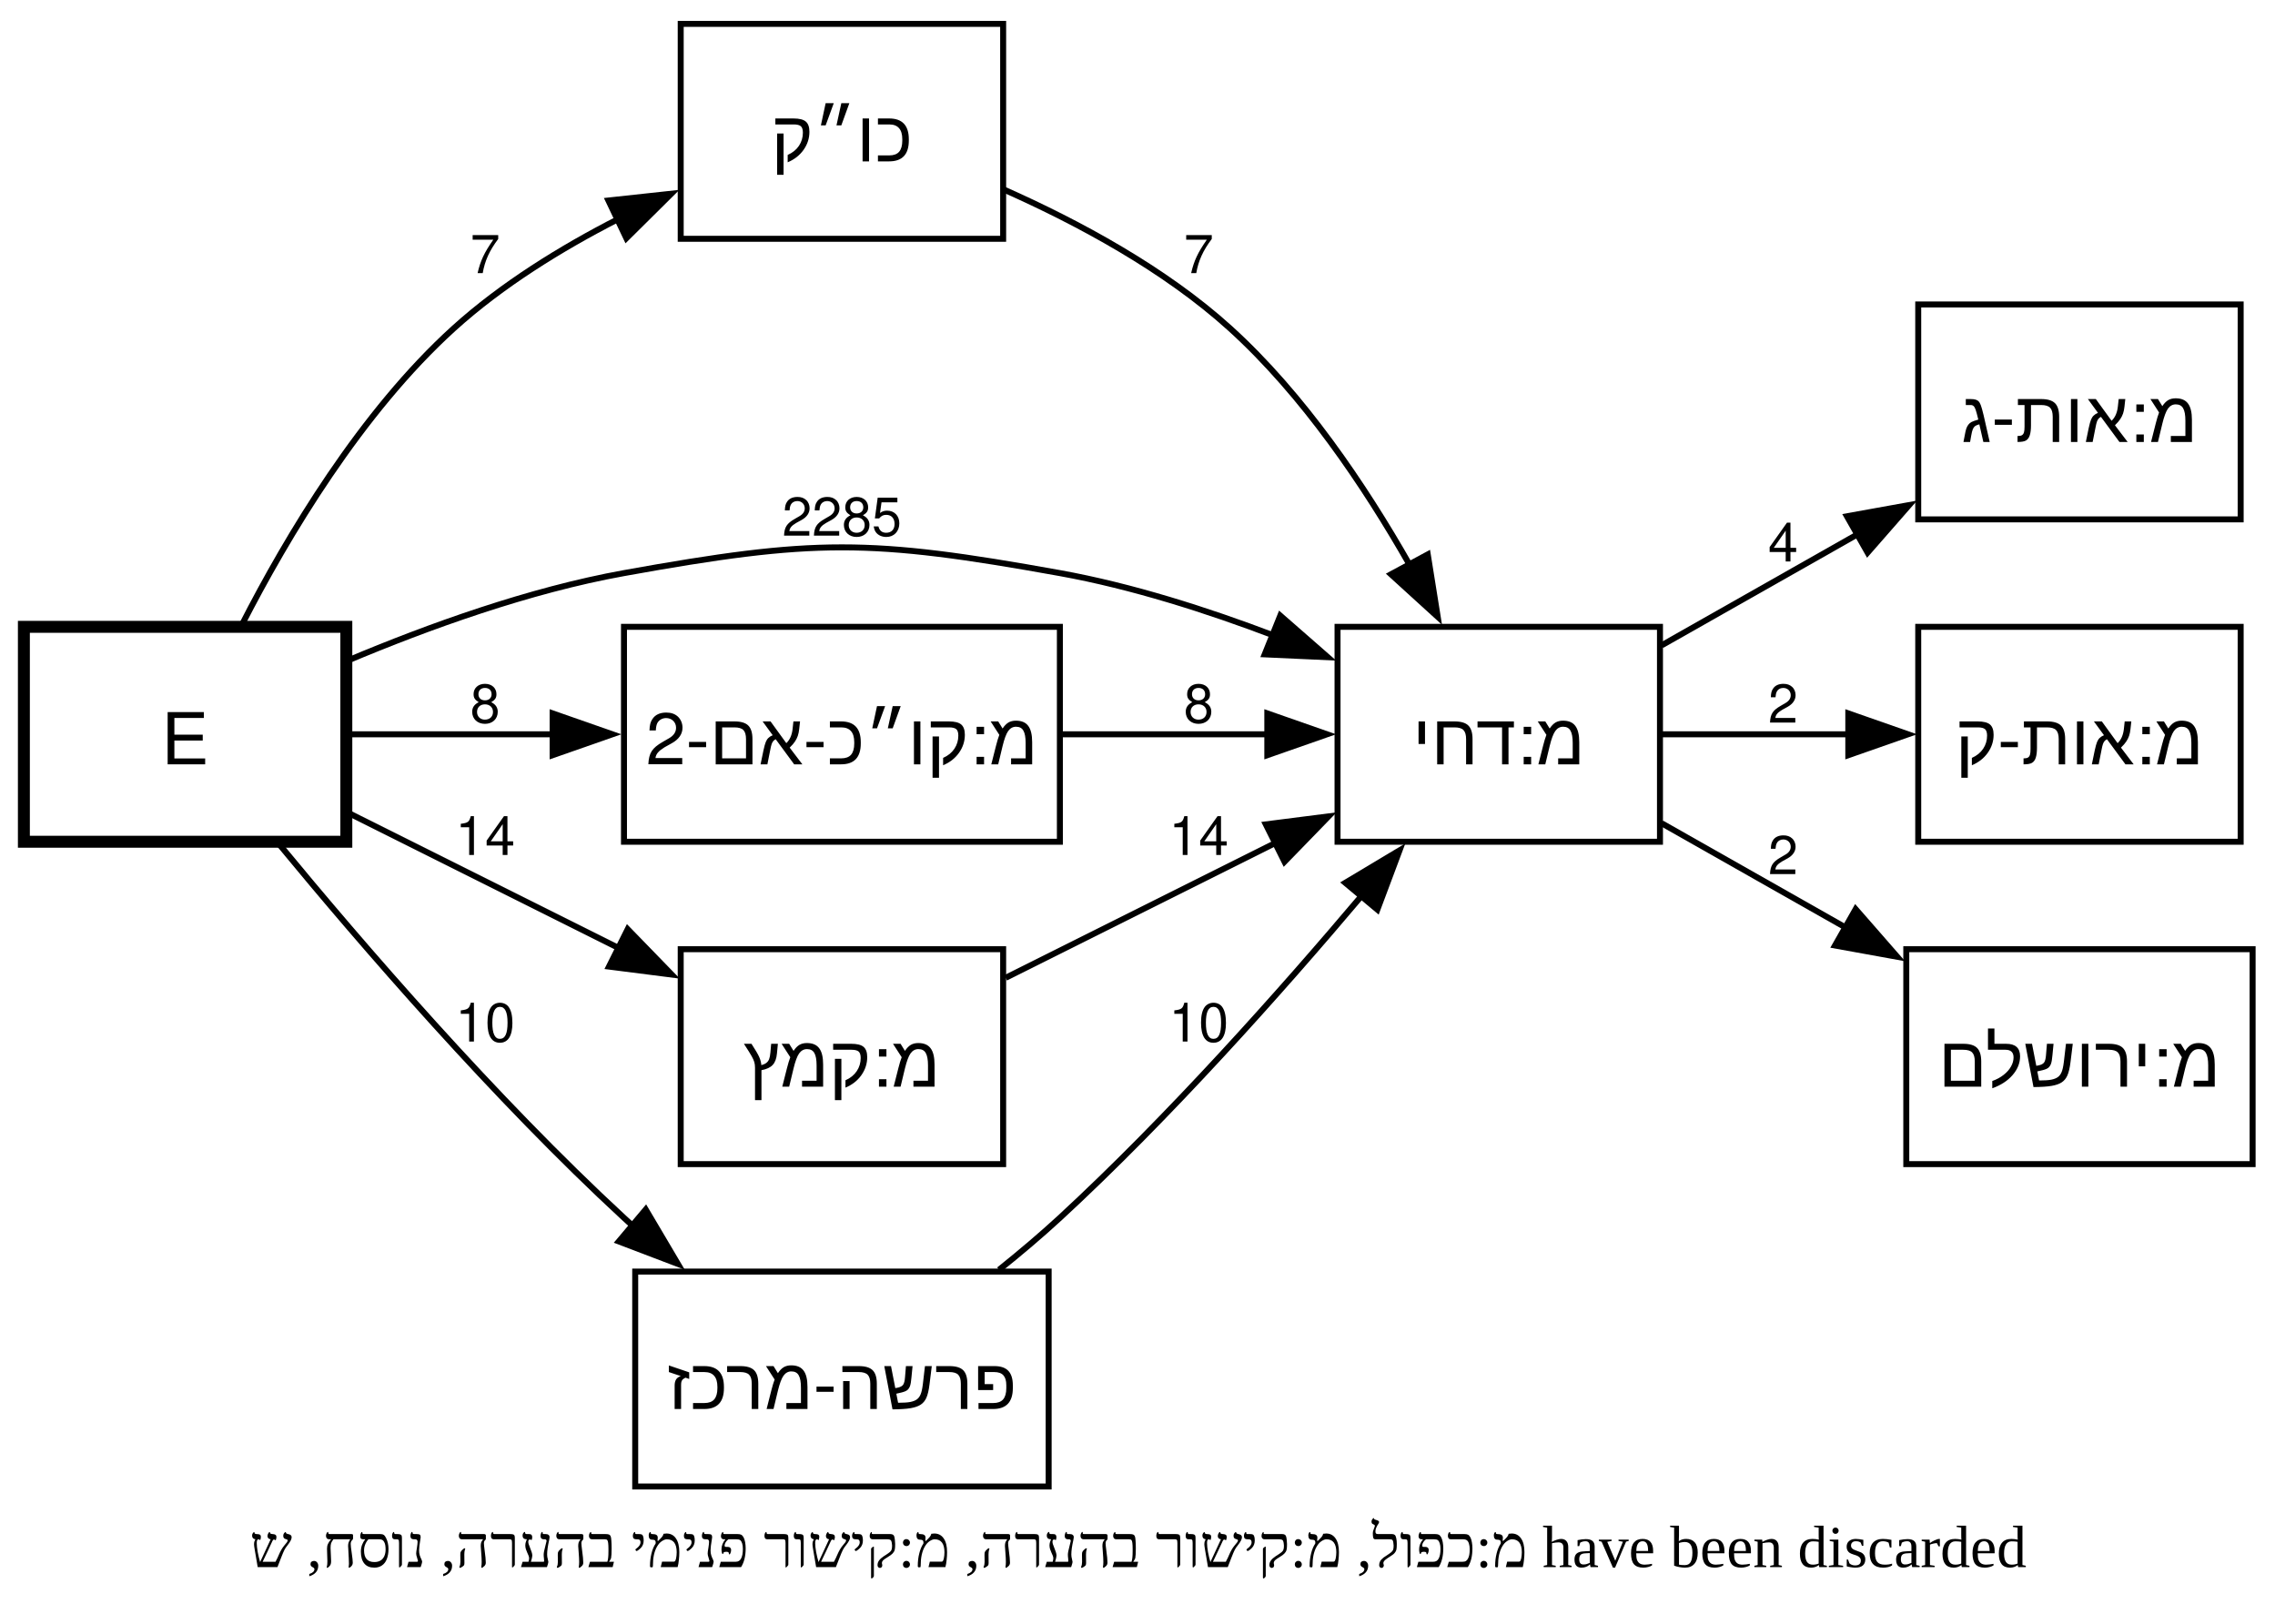
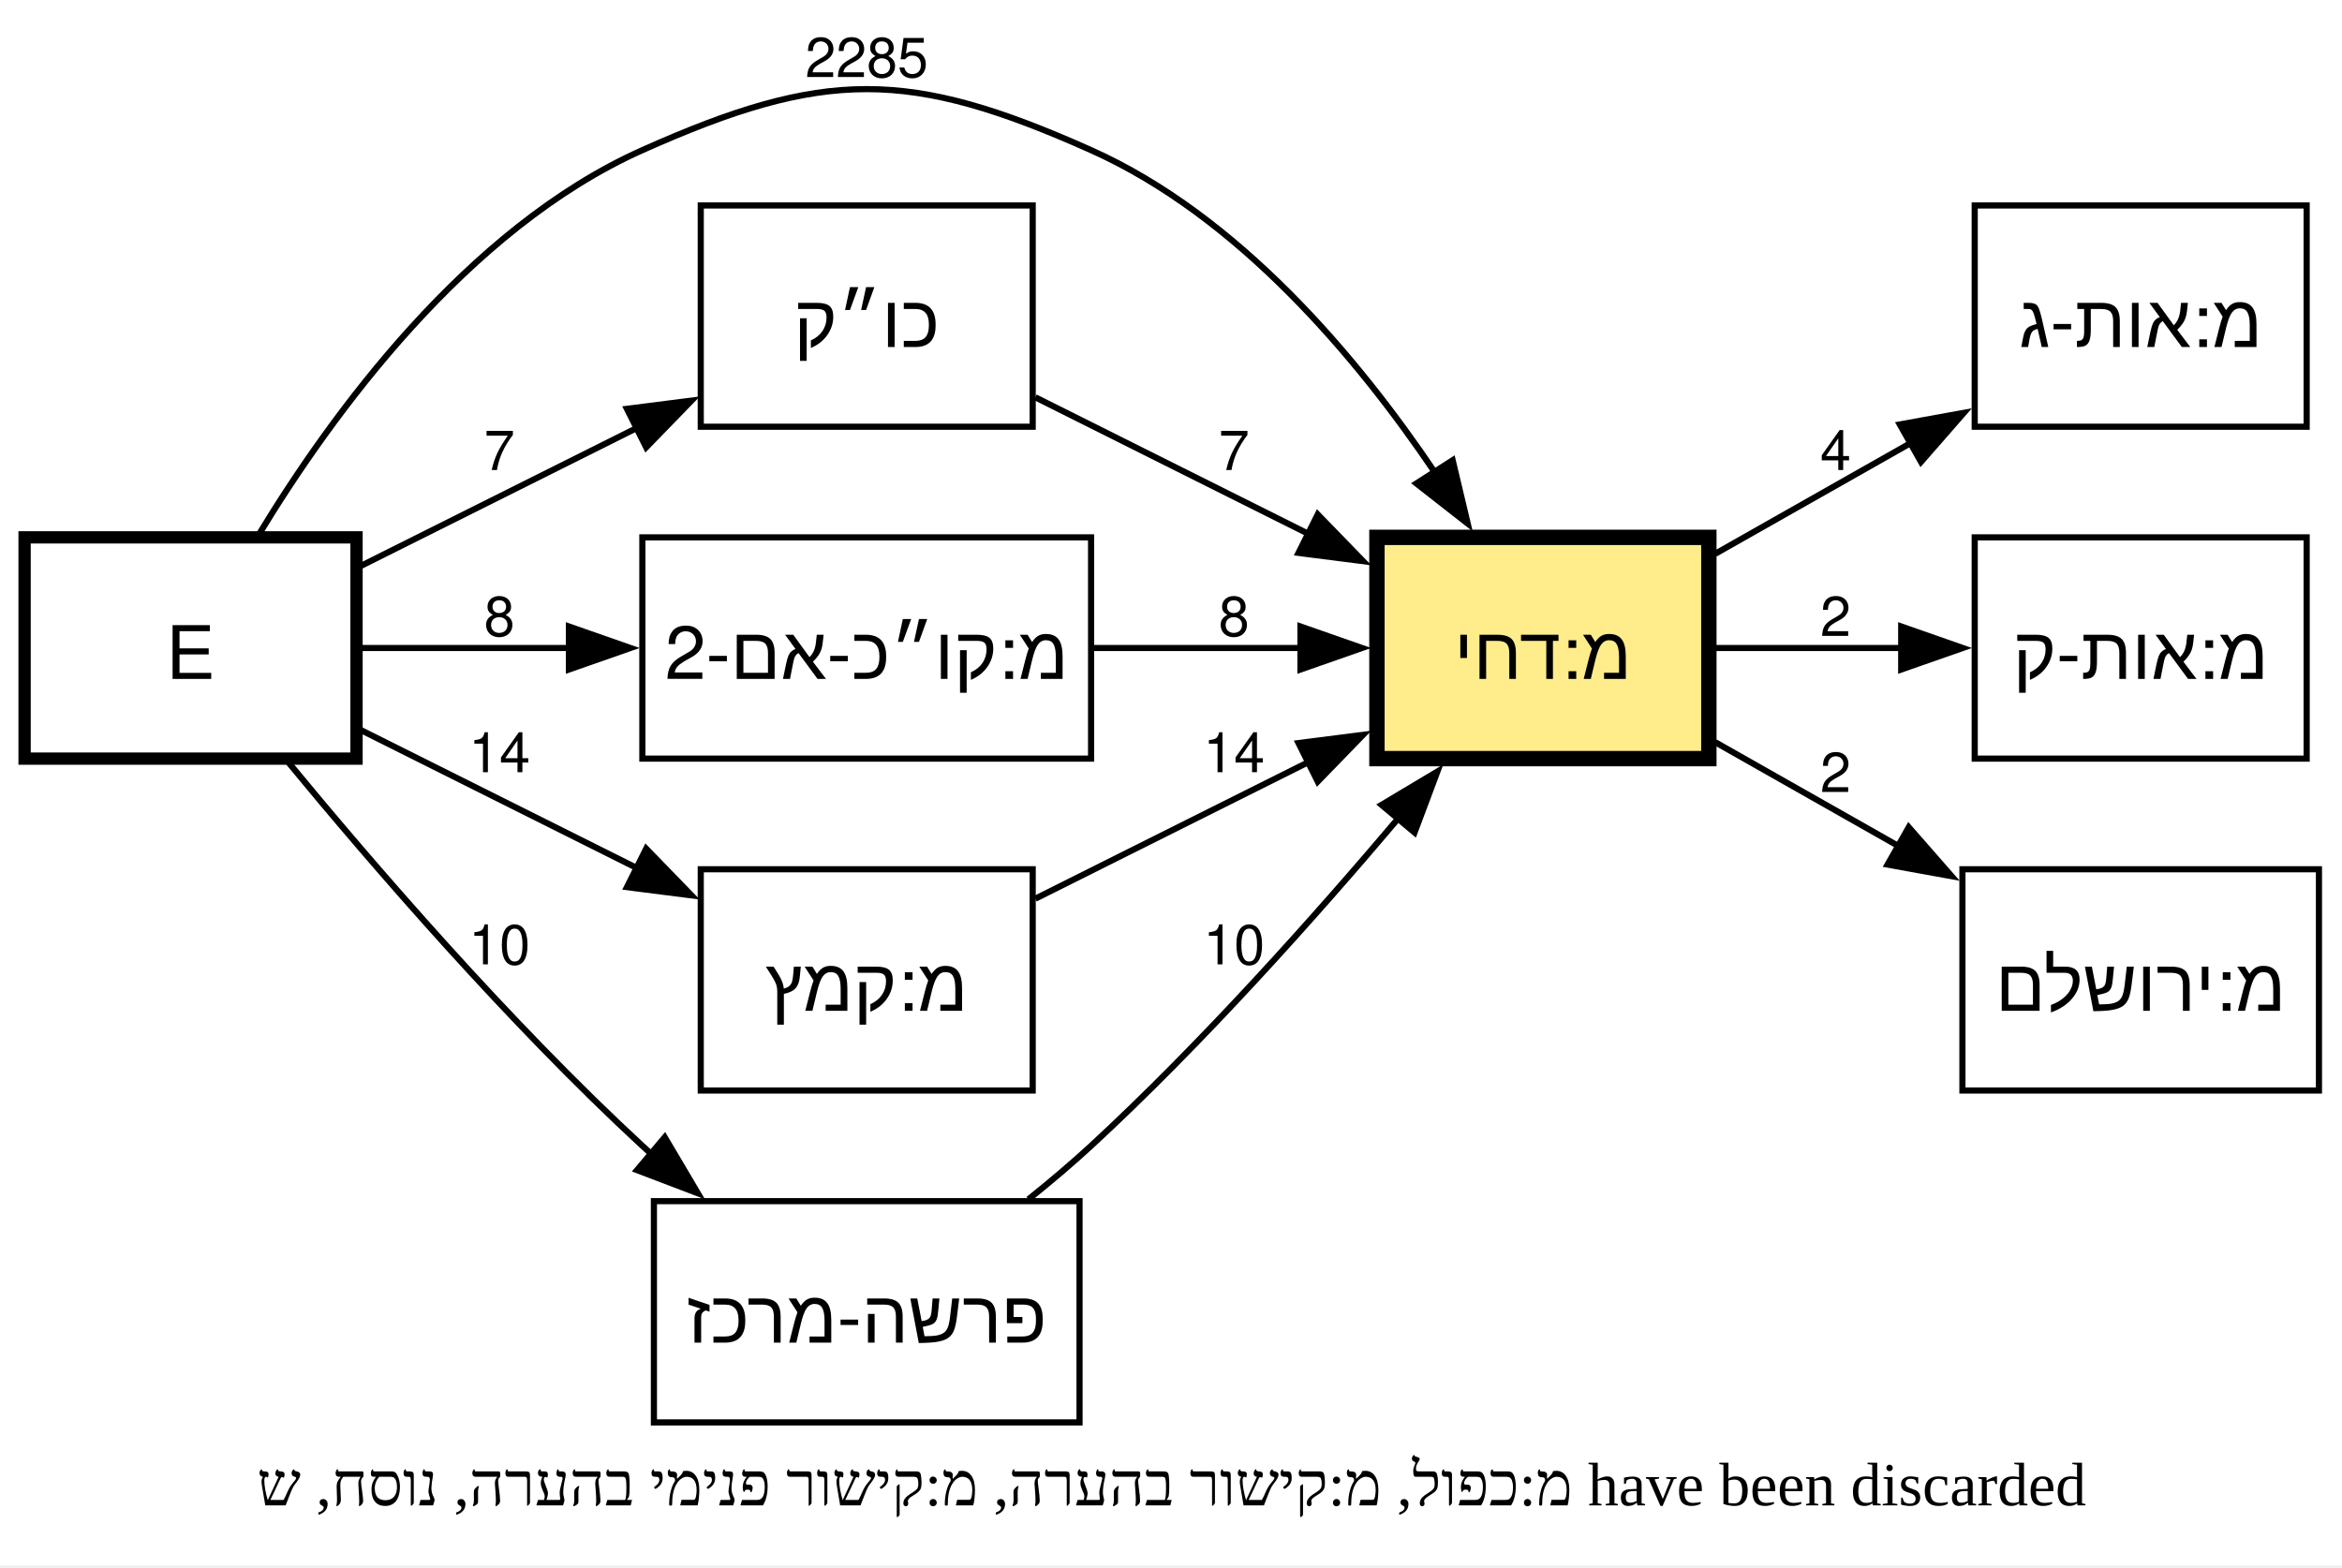
- <svg xmlns="http://www.w3.org/2000/svg" width="381pt" height="272pt" viewBox="0.00 0.00 381.00 272.00">
-   <g id="graph0" class="graph" transform="scale(1 1) rotate(0) translate(4 268.25)">
-     <polygon fill="white" stroke="none" points="-4,4 -4,-268.25 377.25,-268.25 377.25,4 -4,4" />
+ <svg xmlns="http://www.w3.org/2000/svg" width="381pt" height="255pt" viewBox="0.00 0.00 381.00 255.00">
+   <g id="graph0" class="graph" transform="scale(1 1) rotate(0) translate(4 250.68)">
+     <polygon fill="white" stroke="none" points="-4,4 -4,-250.68 377.25,-250.68 377.25,4 -4,4" />
    <text xml:space="preserve" text-anchor="middle" x="186.62" y="-5.75" font-family="Times New Roman,serif" font-size="10.00">מ:כפול, מ:קישור בהערה, מ:קישור פנימי בהערה, נוסח, ש have been discarded</text>
    <g id="node1" class="node">
      <polygon fill="none" stroke="black" stroke-width="2" points="54,-163.25 0,-163.25 0,-127.25 54,-127.25 54,-163.25" />
      <text xml:space="preserve" text-anchor="middle" x="27" y="-140.22" font-family="SBL Hebrew,Helvetica" font-size="12.00">E</text>
    </g>
    <g id="node2" class="node">
-       <polygon fill="none" stroke="black" points="164,-264.25 110,-264.25 110,-228.25 164,-228.25 164,-264.25" />
-       <text xml:space="preserve" text-anchor="middle" x="137" y="-241.22" font-family="SBL Hebrew,Helvetica" font-size="12.00">כו״ק</text>
-     </g>
-     <g id="edge1" class="edge">
-       <path fill="none" stroke="black" d="M36.5,-163.58C44.12,-178.45 56.48,-199.18 72,-213.25 80.03,-220.52 89.95,-226.66 99.57,-231.58" />
-       <polygon fill="black" stroke="black" points="97.89,-234.66 108.42,-235.8 100.9,-228.34 97.89,-234.66" />
-       <text xml:space="preserve" text-anchor="middle" x="77.25" y="-222.5" font-family="Helvetica,sans-Serif" font-size="9.00">7</text>
-     </g>
-     <g id="node3" class="node">
-       <polygon fill="none" stroke="black" points="274,-163.25 220,-163.25 220,-127.25 274,-127.25 274,-163.25" />
+       <polygon fill="#ffec8b" stroke="black" stroke-width="2.5" points="274,-163.25 220,-163.25 220,-127.25 274,-127.25 274,-163.25" />
      <text xml:space="preserve" text-anchor="middle" x="247" y="-140.22" font-family="SBL Hebrew,Helvetica" font-size="12.00">מ:דחי</text>
    </g>
    <g id="edge2" class="edge">
-       <path fill="none" stroke="black" d="M54.21,-157.59C67.72,-163.28 84.64,-169.39 100.5,-172.25 132.43,-178 141.57,-178 173.5,-172.25 185.52,-170.08 198.15,-166.05 209.44,-161.75" />
-       <polygon fill="black" stroke="black" points="210.41,-165.13 218.38,-158.16 207.8,-158.64 210.41,-165.13" />
-       <text xml:space="preserve" text-anchor="middle" x="137" y="-178.51" font-family="Helvetica,sans-Serif" font-size="9.00">2285</text>
+       <path fill="none" stroke="black" d="M37.98,-163.5C49.91,-183.2 71.9,-213.47 100.5,-226.25 130.12,-239.49 143.88,-239.49 173.5,-226.25 197.45,-215.54 216.77,-192.58 229.42,-173.83" />
+       <polygon fill="black" stroke="black" points="232.32,-175.8 234.77,-165.49 226.42,-172.02 232.32,-175.8" />
+       <text xml:space="preserve" text-anchor="middle" x="137" y="-238.13" font-family="Helvetica,sans-Serif" font-size="9.00">2285</text>
+     </g>
+     <g id="node3" class="node">
+       <polygon fill="none" stroke="black" points="164,-217.25 110,-217.25 110,-181.25 164,-181.25 164,-217.25" />
+       <text xml:space="preserve" text-anchor="middle" x="137" y="-194.22" font-family="SBL Hebrew,Helvetica" font-size="12.00">כו״ק</text>
+     </g>
+     <g id="edge1" class="edge">
+       <path fill="none" stroke="black" d="M54.42,-158.46C68.12,-165.31 85.06,-173.78 99.94,-181.22" />
+       <polygon fill="black" stroke="black" points="97.99,-184.16 108.5,-185.5 101.12,-177.9 97.99,-184.16" />
+       <text xml:space="preserve" text-anchor="middle" x="77.25" y="-174.2" font-family="Helvetica,sans-Serif" font-size="9.00">7</text>
    </g>
    <g id="node4" class="node">
      <polygon fill="none" stroke="black" points="173.5,-163.25 100.5,-163.25 100.5,-127.25 173.5,-127.25 173.5,-163.25" />
      <text xml:space="preserve" text-anchor="middle" x="137" y="-140.22" font-family="SBL Hebrew,Helvetica" font-size="12.00">מ:קו״כ-אם-2</text>
    </g>
    <g id="edge3" class="edge">
      <path fill="none" stroke="black" d="M54.42,-145.25C64.72,-145.25 76.86,-145.25 88.57,-145.25" />
      <polygon fill="black" stroke="black" points="88.55,-148.75 98.55,-145.25 88.55,-141.75 88.55,-148.75" />
      <text xml:space="preserve" text-anchor="middle" x="77.25" y="-147.2" font-family="Helvetica,sans-Serif" font-size="9.00">8</text>
    </g>
    <g id="node5" class="node">
      <polygon fill="none" stroke="black" points="164,-109.25 110,-109.25 110,-73.25 164,-73.25 164,-109.25" />
      <text xml:space="preserve" text-anchor="middle" x="137" y="-86.22" font-family="SBL Hebrew,Helvetica" font-size="12.00">מ:קמץ</text>
    </g>
    <g id="edge4" class="edge">
      <path fill="none" stroke="black" d="M54.42,-132.04C68.12,-125.19 85.06,-116.72 99.94,-109.28" />
      <polygon fill="black" stroke="black" points="101.12,-112.6 108.5,-105 97.99,-106.34 101.12,-112.6" />
      <text xml:space="preserve" text-anchor="middle" x="77.25" y="-125.04" font-family="Helvetica,sans-Serif" font-size="9.00">14</text>
    </g>
    <g id="node6" class="node">
      <polygon fill="none" stroke="black" points="171.62,-55.25 102.38,-55.25 102.38,-19.25 171.62,-19.25 171.62,-55.25" />
      <text xml:space="preserve" text-anchor="middle" x="137" y="-32.23" font-family="SBL Hebrew,Helvetica" font-size="12.00">פרשה-מרכז</text>
    </g>
    <g id="edge5" class="edge">
      <path fill="none" stroke="black" d="M42.64,-126.97C56.68,-109.93 78.87,-84.22 100.5,-64.25 101,-63.79 101.5,-63.33 102.01,-62.87" />
      <polygon fill="black" stroke="black" points="104.14,-65.65 109.53,-56.53 99.63,-60.3 104.14,-65.65" />
      <text xml:space="preserve" text-anchor="middle" x="77.25" y="-93.78" font-family="Helvetica,sans-Serif" font-size="9.00">10</text>
    </g>
-     <g id="edge6" class="edge">
-       <path fill="none" stroke="black" d="M164.21,-236.46C176.62,-230.94 191.07,-223.16 202,-213.25 214.25,-202.15 224.53,-186.9 232.06,-173.66" />
-       <polygon fill="black" stroke="black" points="235.11,-175.38 236.78,-164.92 228.95,-172.05 235.11,-175.38" />
-       <text xml:space="preserve" text-anchor="middle" x="196.75" y="-222.5" font-family="Helvetica,sans-Serif" font-size="9.00">7</text>
-     </g>
    <g id="node7" class="node">
      <polygon fill="none" stroke="black" points="371.25,-217.25 317.25,-217.25 317.25,-181.25 371.25,-181.25 371.25,-217.25" />
      <text xml:space="preserve" text-anchor="middle" x="344.25" y="-194.22" font-family="SBL Hebrew,Helvetica" font-size="12.00">מ:אות-ג</text>
    </g>
    <g id="edge7" class="edge">
-       <path fill="none" stroke="black" d="M274.28,-160.15C284.48,-165.93 296.33,-172.65 307.3,-178.87" />
-       <polygon fill="black" stroke="black" points="305.31,-181.77 315.74,-183.65 308.77,-175.68 305.31,-181.77" />
+       <path fill="none" stroke="black" d="M275.04,-160.58C284.96,-166.2 296.36,-172.66 306.96,-178.67" />
+       <polygon fill="black" stroke="black" points="305.06,-181.62 315.48,-183.51 308.51,-175.53 305.06,-181.62" />
      <text xml:space="preserve" text-anchor="middle" x="294.62" y="-174.2" font-family="Helvetica,sans-Serif" font-size="9.00">4</text>
    </g>
    <g id="node8" class="node">
      <polygon fill="none" stroke="black" points="371.25,-163.25 317.25,-163.25 317.25,-127.25 371.25,-127.25 371.25,-163.25" />
      <text xml:space="preserve" text-anchor="middle" x="344.25" y="-140.22" font-family="SBL Hebrew,Helvetica" font-size="12.00">מ:אות-ק</text>
    </g>
    <g id="edge8" class="edge">
-       <path fill="none" stroke="black" d="M274.28,-145.25C283.96,-145.25 295.13,-145.25 305.62,-145.25" />
-       <polygon fill="black" stroke="black" points="305.54,-148.75 315.54,-145.25 305.54,-141.75 305.54,-148.75" />
+       <path fill="none" stroke="black" d="M275.04,-145.25C284.45,-145.25 295.18,-145.25 305.31,-145.25" />
+       <polygon fill="black" stroke="black" points="305.29,-148.75 315.29,-145.25 305.29,-141.75 305.29,-148.75" />
      <text xml:space="preserve" text-anchor="middle" x="294.62" y="-147.2" font-family="Helvetica,sans-Serif" font-size="9.00">2</text>
    </g>
    <g id="node9" class="node">
      <polygon fill="none" stroke="black" points="373.25,-109.25 315.25,-109.25 315.25,-73.25 373.25,-73.25 373.25,-109.25" />
      <text xml:space="preserve" text-anchor="middle" x="344.25" y="-86.22" font-family="SBL Hebrew,Helvetica" font-size="12.00">מ:ירושלם</text>
    </g>
    <g id="edge9" class="edge">
-       <path fill="none" stroke="black" d="M274.28,-130.35C283.88,-124.91 294.93,-118.64 305.34,-112.74" />
-       <polygon fill="black" stroke="black" points="306.77,-115.96 313.74,-107.98 303.31,-109.87 306.77,-115.96" />
+       <path fill="none" stroke="black" d="M275.04,-129.92C284.36,-124.63 294.99,-118.61 305.03,-112.92" />
+       <polygon fill="black" stroke="black" points="306.52,-116.09 313.5,-108.12 303.07,-110.01 306.52,-116.09" />
      <text xml:space="preserve" text-anchor="middle" x="294.62" y="-121.82" font-family="Helvetica,sans-Serif" font-size="9.00">2</text>
    </g>
+     <g id="edge6" class="edge">
+       <path fill="none" stroke="black" d="M164.42,-186.04C177.79,-179.36 194.24,-171.13 208.85,-163.82" />
+       <polygon fill="black" stroke="black" points="210.37,-166.98 217.75,-159.38 207.24,-160.72 210.37,-166.98" />
+       <text xml:space="preserve" text-anchor="middle" x="196.75" y="-174.2" font-family="Helvetica,sans-Serif" font-size="9.00">7</text>
+     </g>
    <g id="edge10" class="edge">
-       <path fill="none" stroke="black" d="M173.96,-145.25C185.07,-145.25 197.34,-145.25 208.55,-145.25" />
-       <polygon fill="black" stroke="black" points="208.24,-148.75 218.24,-145.25 208.24,-141.75 208.24,-148.75" />
+       <path fill="none" stroke="black" d="M173.96,-145.25C184.78,-145.25 196.68,-145.25 207.65,-145.25" />
+       <polygon fill="black" stroke="black" points="207.56,-148.75 217.56,-145.25 207.56,-141.75 207.56,-148.75" />
      <text xml:space="preserve" text-anchor="middle" x="196.75" y="-147.2" font-family="Helvetica,sans-Serif" font-size="9.00">8</text>
    </g>
    <g id="edge11" class="edge">
-       <path fill="none" stroke="black" d="M164.42,-104.46C178.12,-111.31 195.06,-119.78 209.94,-127.22" />
-       <polygon fill="black" stroke="black" points="207.99,-130.16 218.5,-131.5 211.12,-123.9 207.99,-130.16" />
+       <path fill="none" stroke="black" d="M164.42,-104.46C177.79,-111.14 194.24,-119.37 208.85,-126.68" />
+       <polygon fill="black" stroke="black" points="207.24,-129.78 217.75,-131.12 210.37,-123.52 207.24,-129.78" />
      <text xml:space="preserve" text-anchor="middle" x="196.75" y="-125.04" font-family="Helvetica,sans-Serif" font-size="9.00">14</text>
    </g>
    <g id="edge12" class="edge">
-       <path fill="none" stroke="black" d="M163.31,-55.55C166.82,-58.36 170.31,-61.31 173.5,-64.25 191.75,-81.1 210.4,-102.04 224.21,-118.4" />
-       <polygon fill="black" stroke="black" points="221.3,-120.37 230.39,-125.81 226.67,-115.88 221.3,-120.37" />
+       <path fill="none" stroke="black" d="M163.31,-55.55C166.82,-58.36 170.31,-61.31 173.5,-64.25 191.52,-80.88 209.92,-101.5 223.68,-117.77" />
+       <polygon fill="black" stroke="black" points="220.75,-119.72 229.84,-125.15 226.12,-115.23 220.75,-119.72" />
      <text xml:space="preserve" text-anchor="middle" x="196.75" y="-93.78" font-family="Helvetica,sans-Serif" font-size="9.00">10</text>
    </g>
  </g>
</svg>
